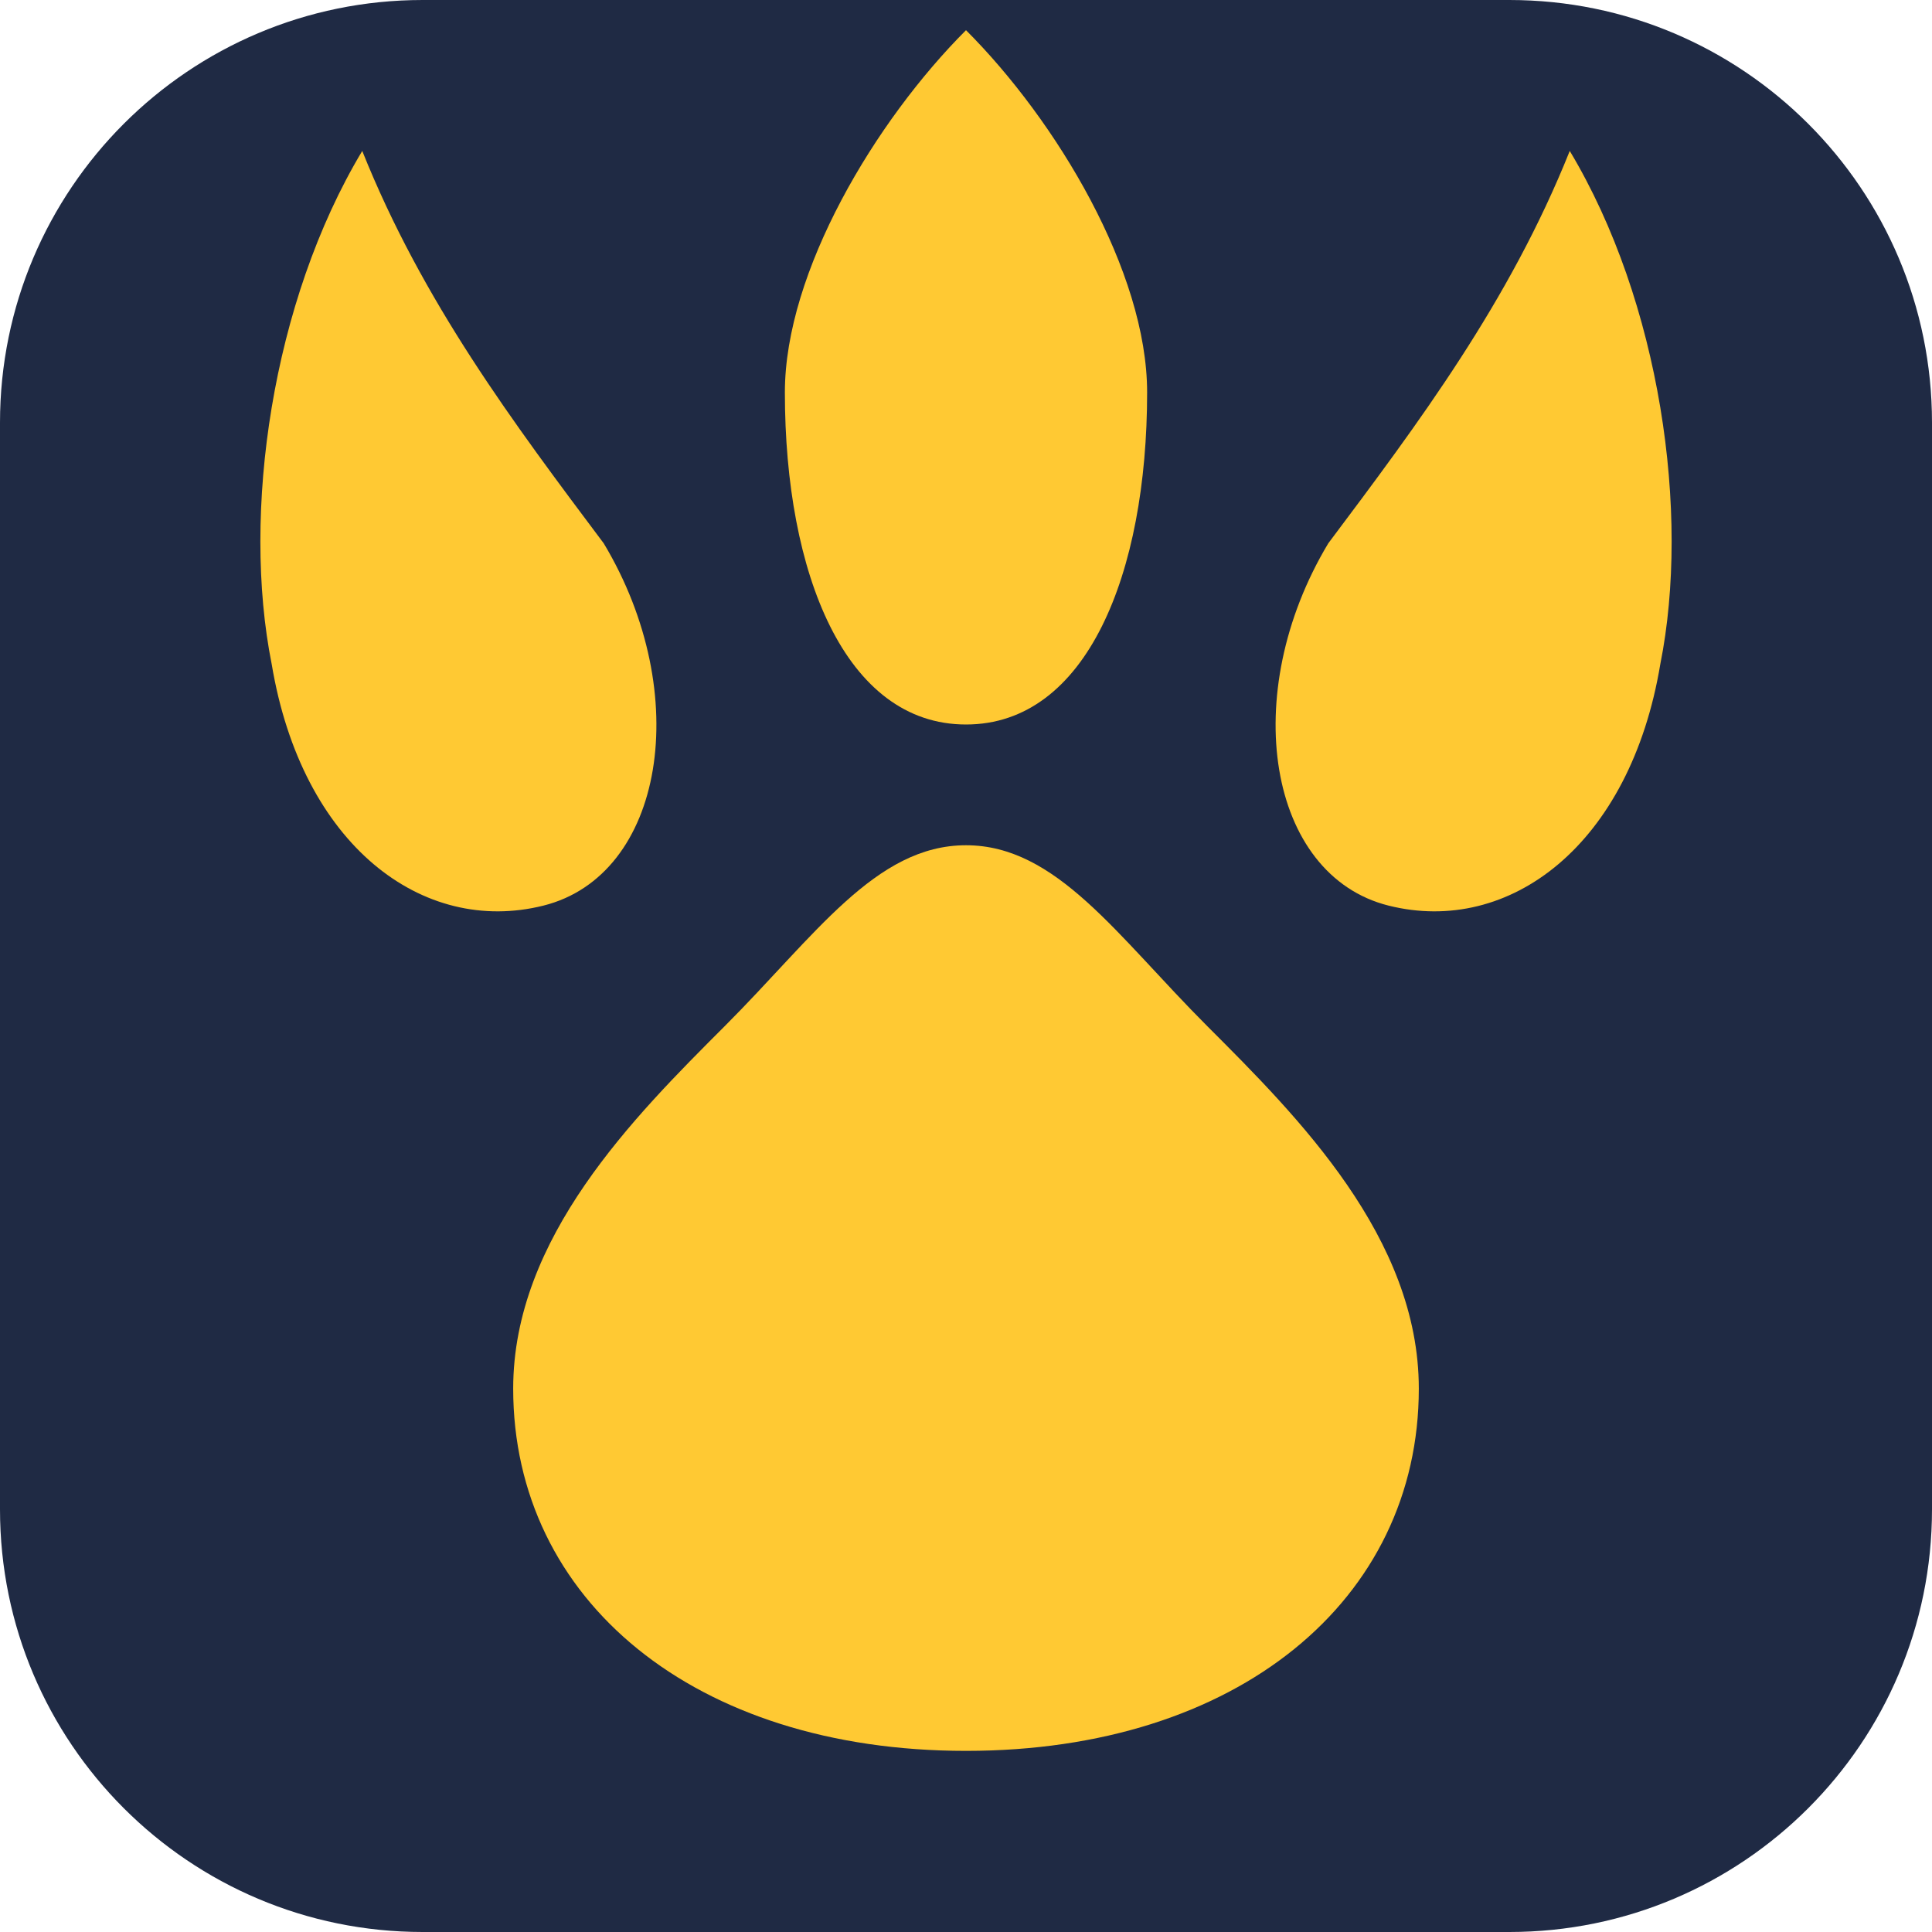
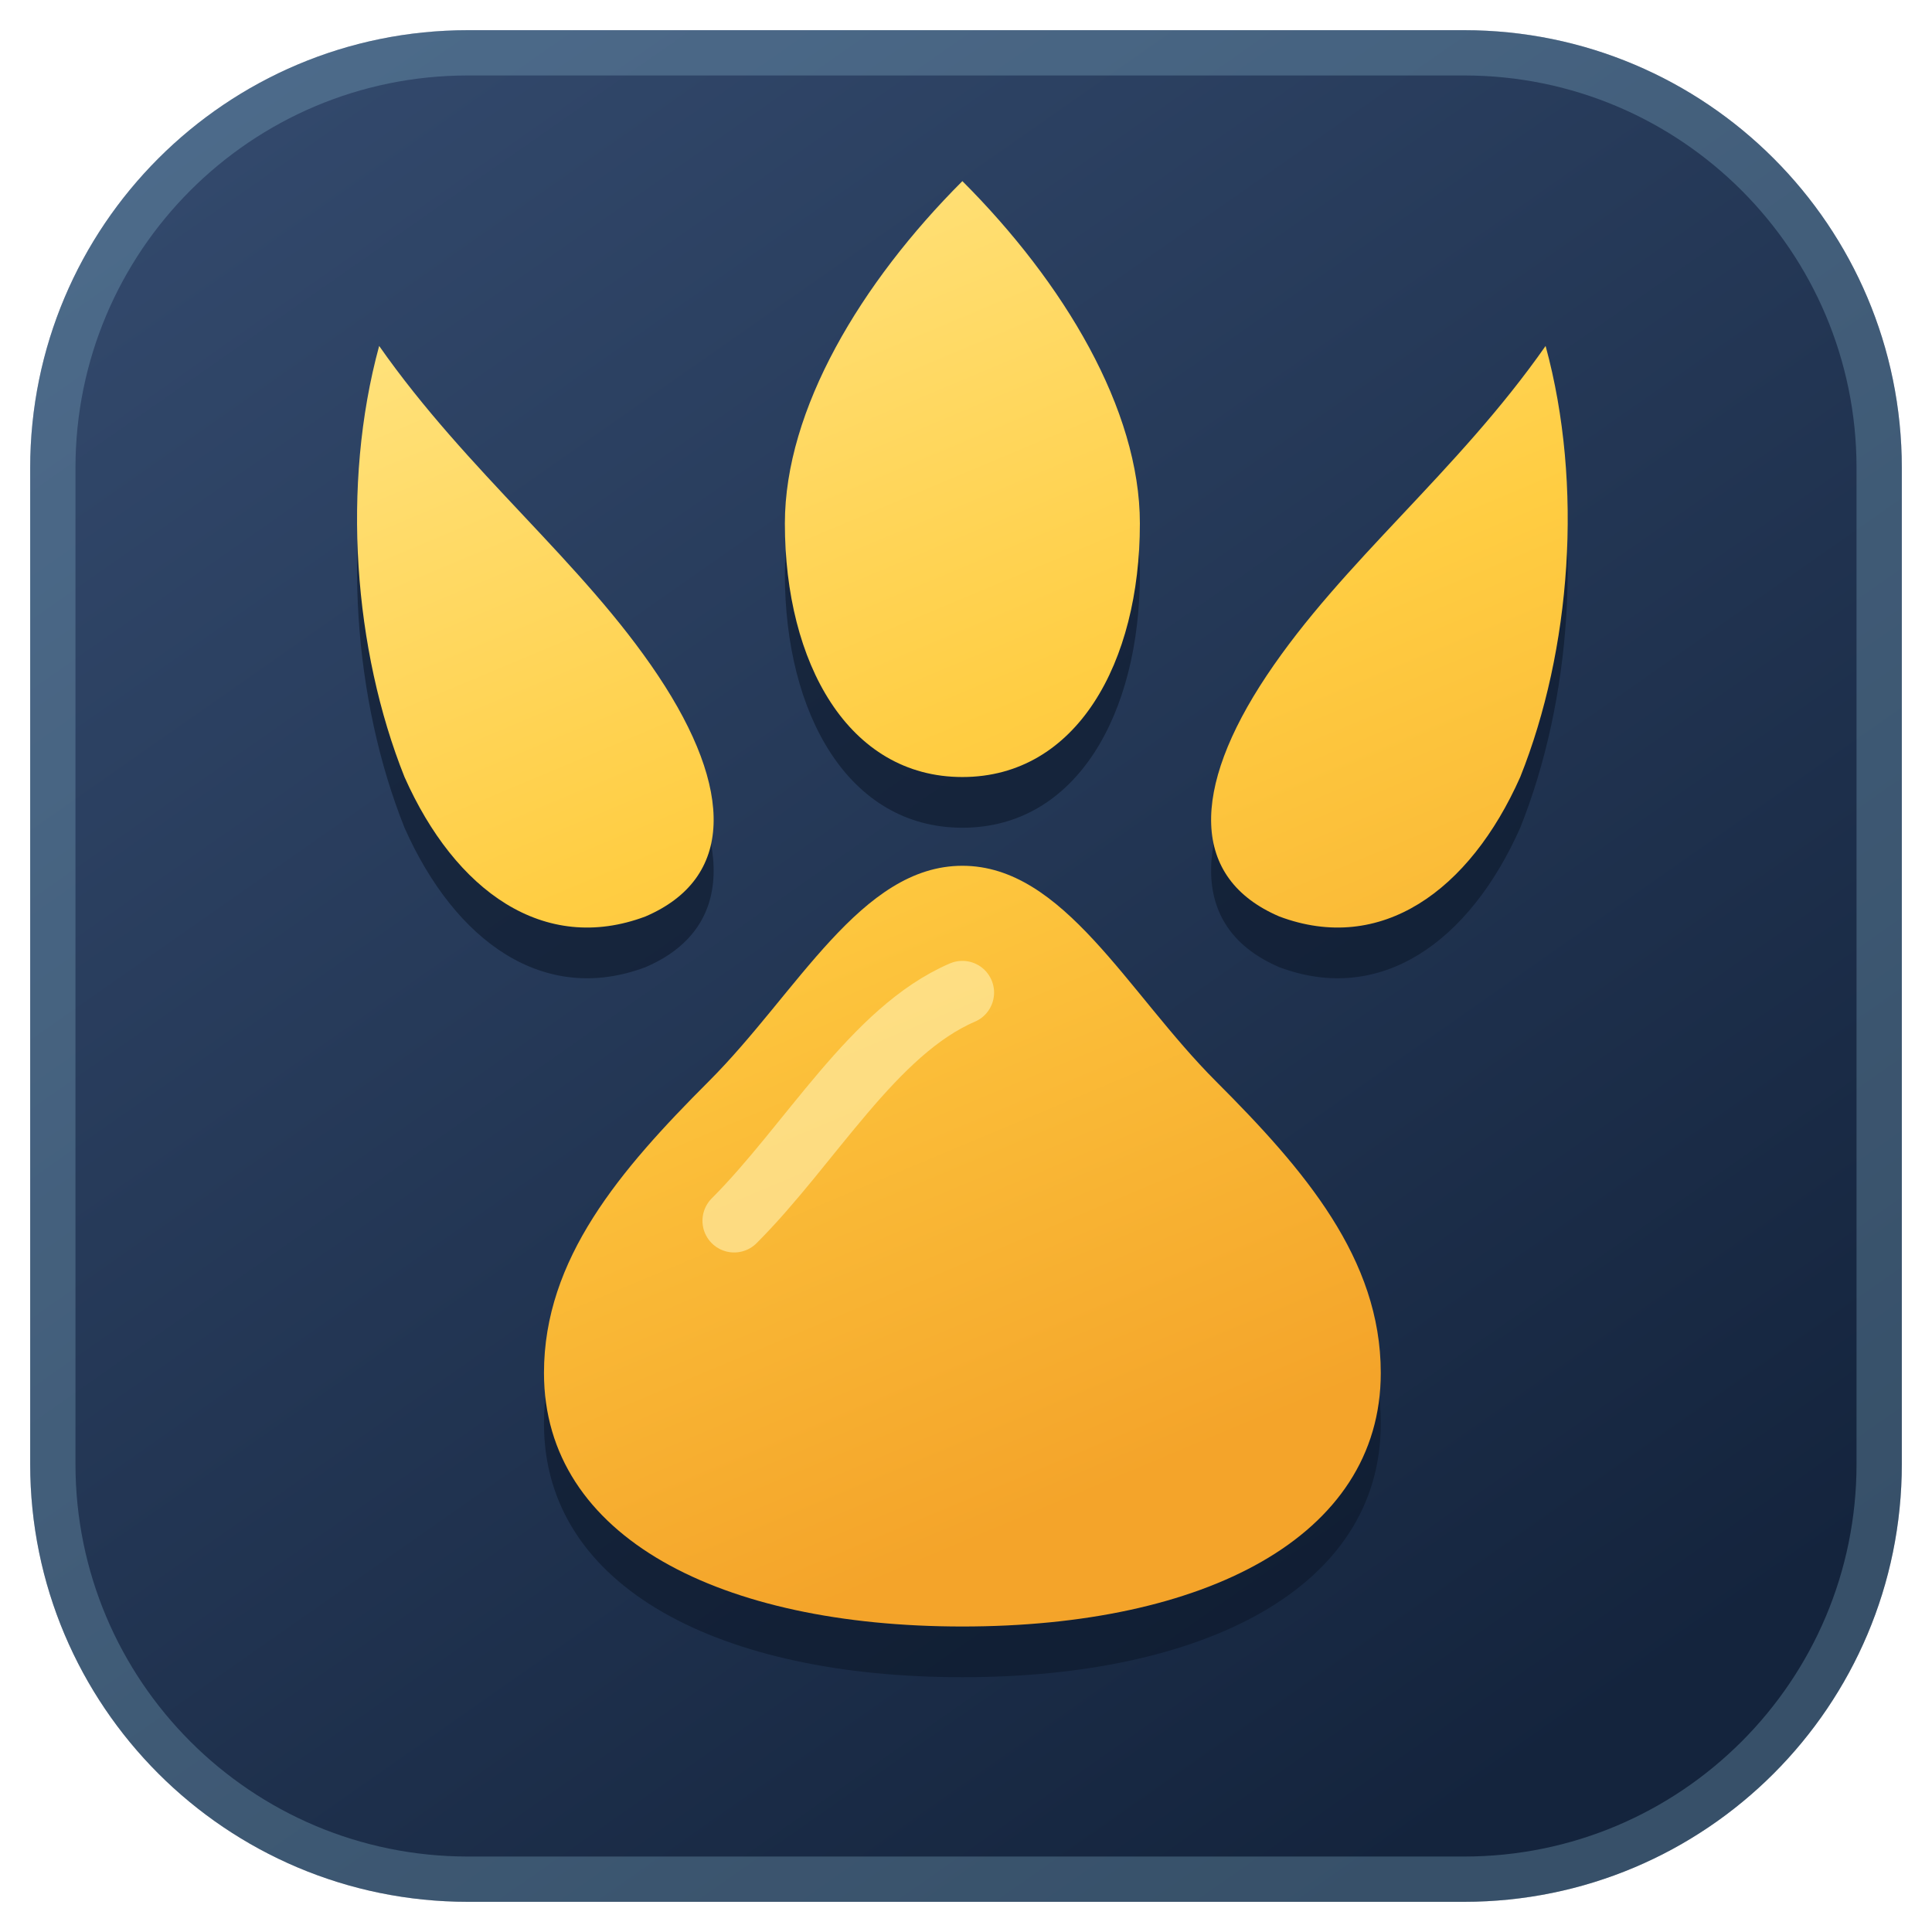
- <svg xmlns="http://www.w3.org/2000/svg" viewBox="0 0 64 64">
-   <rect width="64" height="64" rx="14" fill="#1f2a44" />
-   <g fill="#ffc933">
-     <path d="M32 58c-9 0-15-5-15-12 0-5 4-9 7-12 3-3 5-6 8-6s5 3 8 6c3 3 7 7 7 12 0 7-6 12-15 12z" />
-     <path d="M18 30c-4 1-8-2-9-8-1-5 0-12 3-17 2 5 5 9 8 13 3 5 2 11-2 12z" />
-     <path d="M46 30c4 1 8-2 9-8 1-5 0-12-3-17-2 5-5 9-8 13-3 5-2 11 2 12z" />
-     <path d="M32 24c-4 0-6-5-6-11 0-4 3-9 6-12 3 3 6 8 6 12 0 6-2 11-6 11z" />
+ <svg xmlns="http://www.w3.org/2000/svg" viewBox="0 0 128 128">
+   <defs>
+     <linearGradient id="tile" x2="0.7" y2="1">
+       <stop stop-color="#354c70" />
+       <stop offset="1" stop-color="#14243d" />
+     </linearGradient>
+     <linearGradient id="gold" x1="0" y1="0" x2="0.35" y2="1">
+       <stop stop-color="#ffe78a" />
+       <stop offset="0.5" stop-color="#ffcd42" />
+       <stop offset="1" stop-color="#f4a42a" />
+     </linearGradient>
+     <path id="track" d="M64 54c-8 0-13 10-20 17-7 7-13 14-13 23 0 13 14 20 33 20s33-7 33-20c0-9-6-16-13-23-7-7-12-17-20-17ZM39 58c-8 3-15-2-19-11-4-10-5-23-2-34 7 10 16 17 22 26 6 9 6 16-1 19ZM89 58c8 3 15-2 19-11 4-10 5-23 2-34-7 10-16 17-22 26-6 9-6 16 1 19ZM64 47c-9 0-14-9-14-20 0-9 6-19 14-27 8 8 14 18 14 27 0 11-5 20-14 20Z" />
+   </defs>
+   <rect x="2" y="2" width="124" height="124" rx="29" fill="url(#tile)" />
+   <rect x="3.5" y="3.5" width="121" height="121" rx="27.5" fill="none" stroke="#8bb7cf" stroke-opacity="0.3" stroke-width="3" />
+   <g transform="translate(10 12) scale(.84)">
+     <use href="#track" transform="translate(0 4)" fill="#0d182b" fill-opacity="0.6" />
+     <use href="#track" fill="url(#gold)" />
+     <path d="M46 82c6-6 11-15 18-18" fill="none" stroke="#fff1b2" stroke-opacity="0.6" stroke-width="5" stroke-linecap="round" />
  </g>
</svg>
